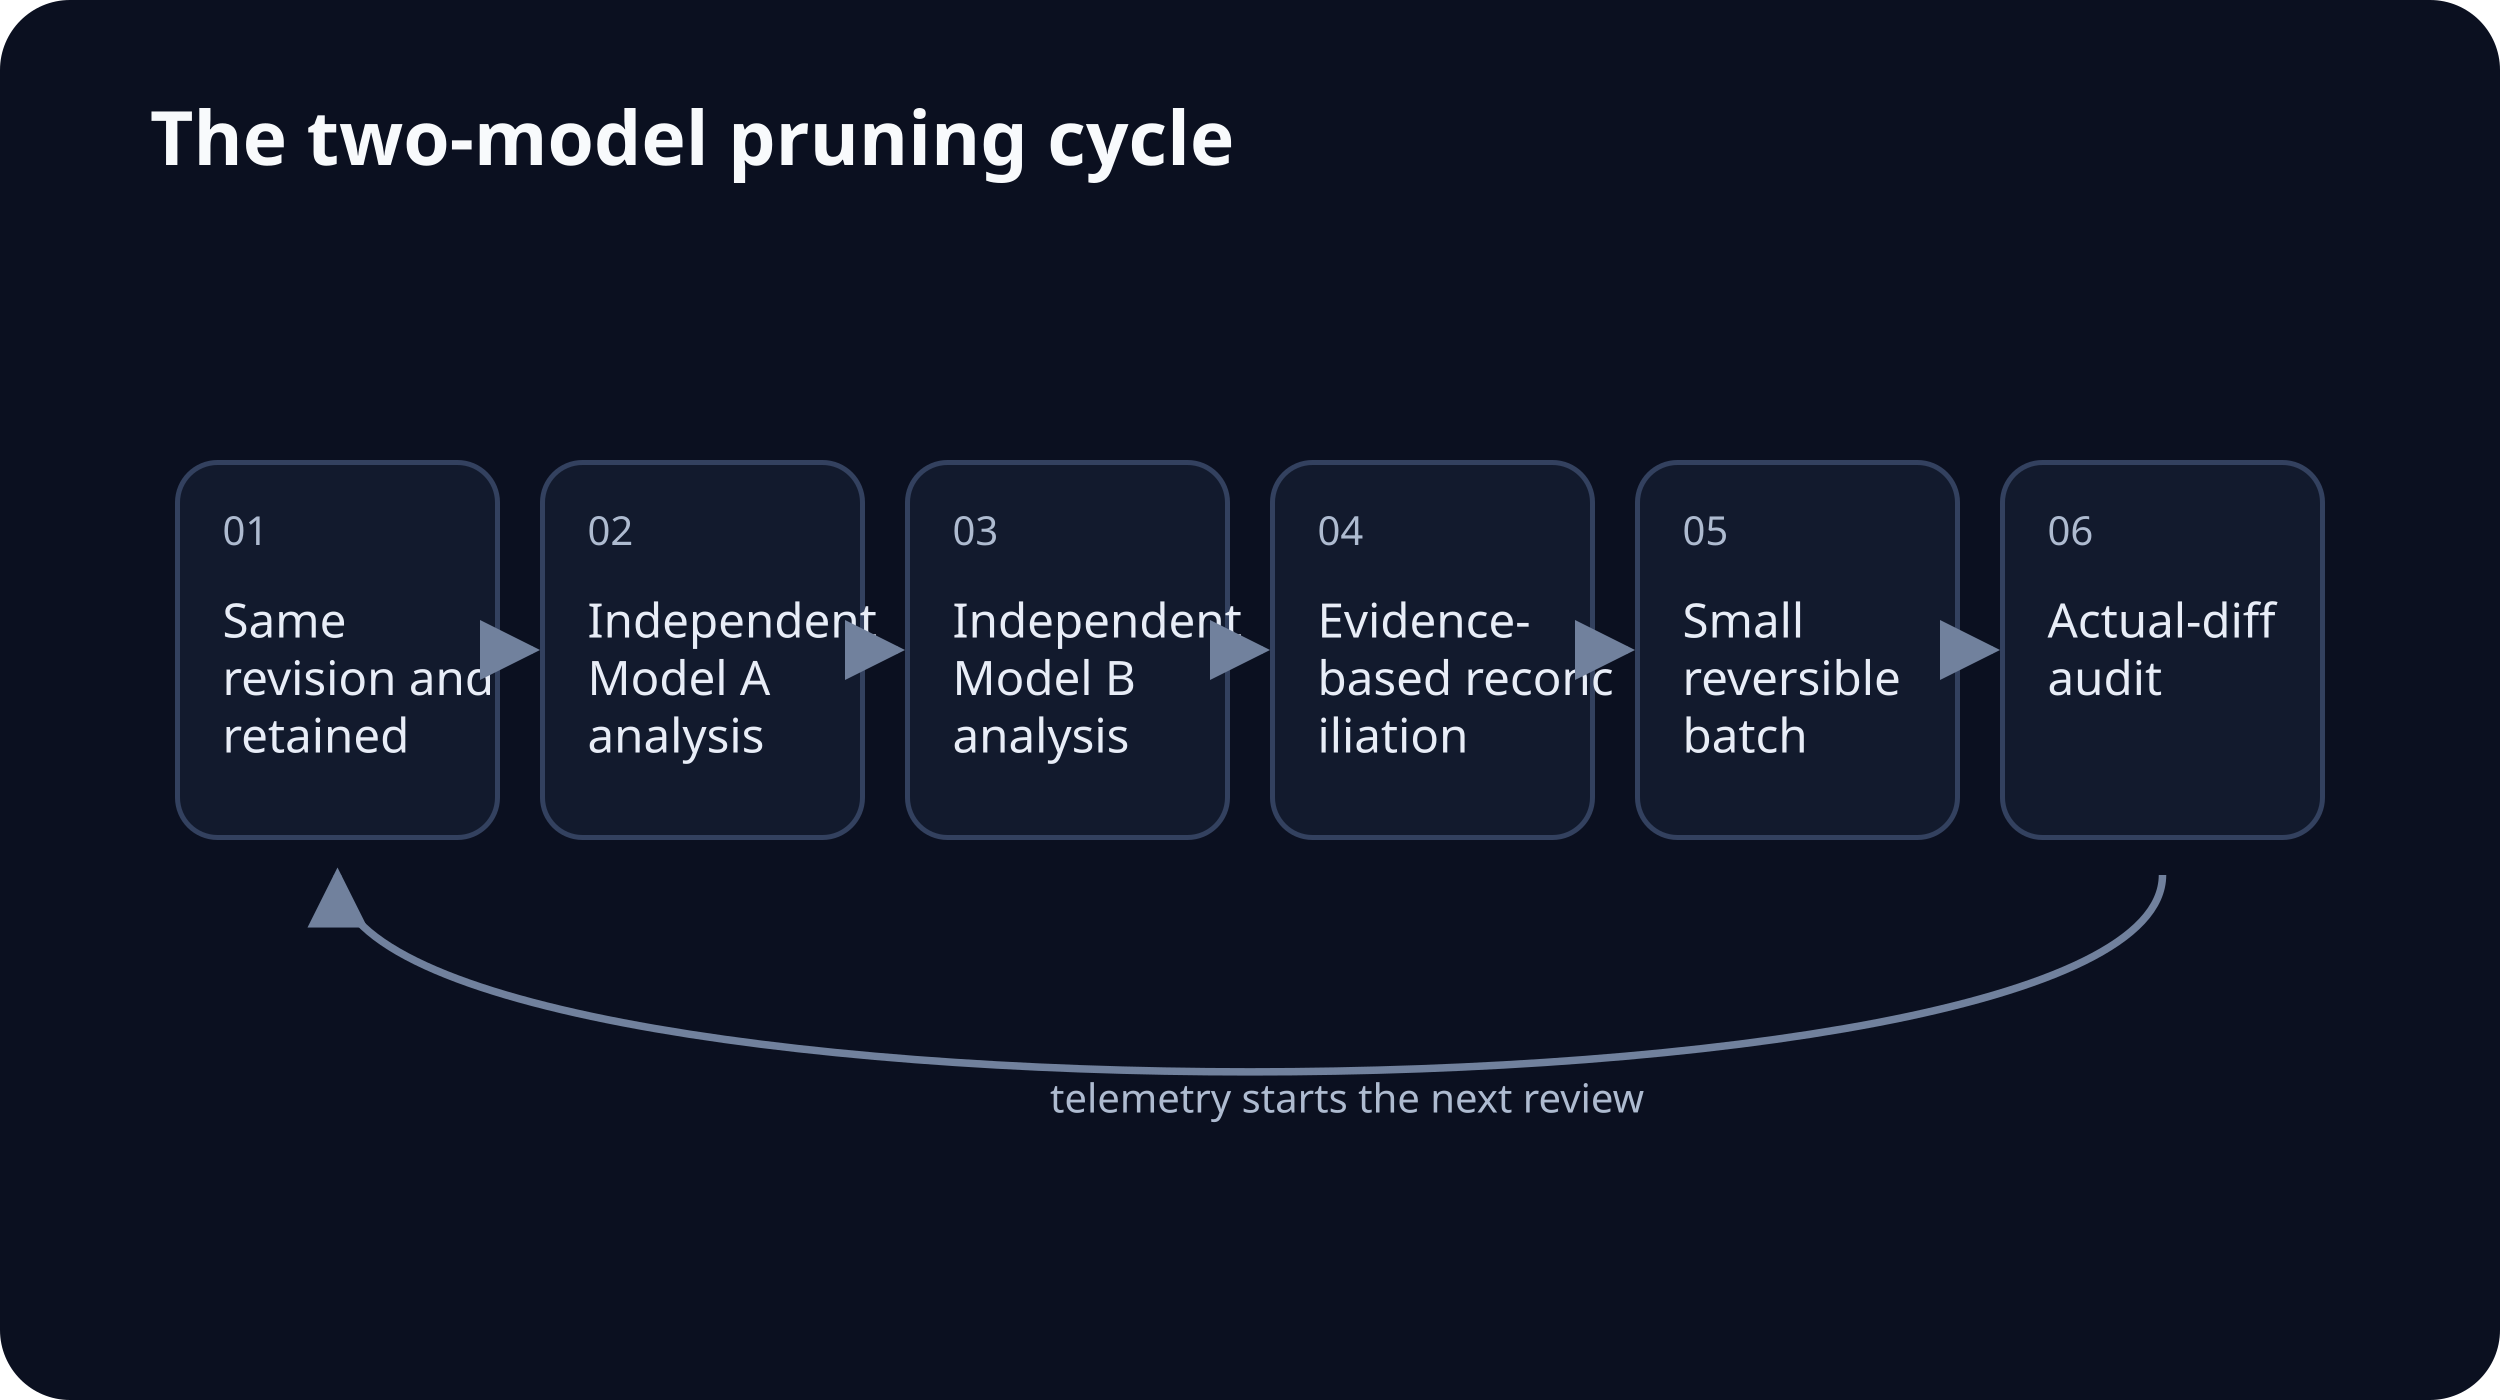
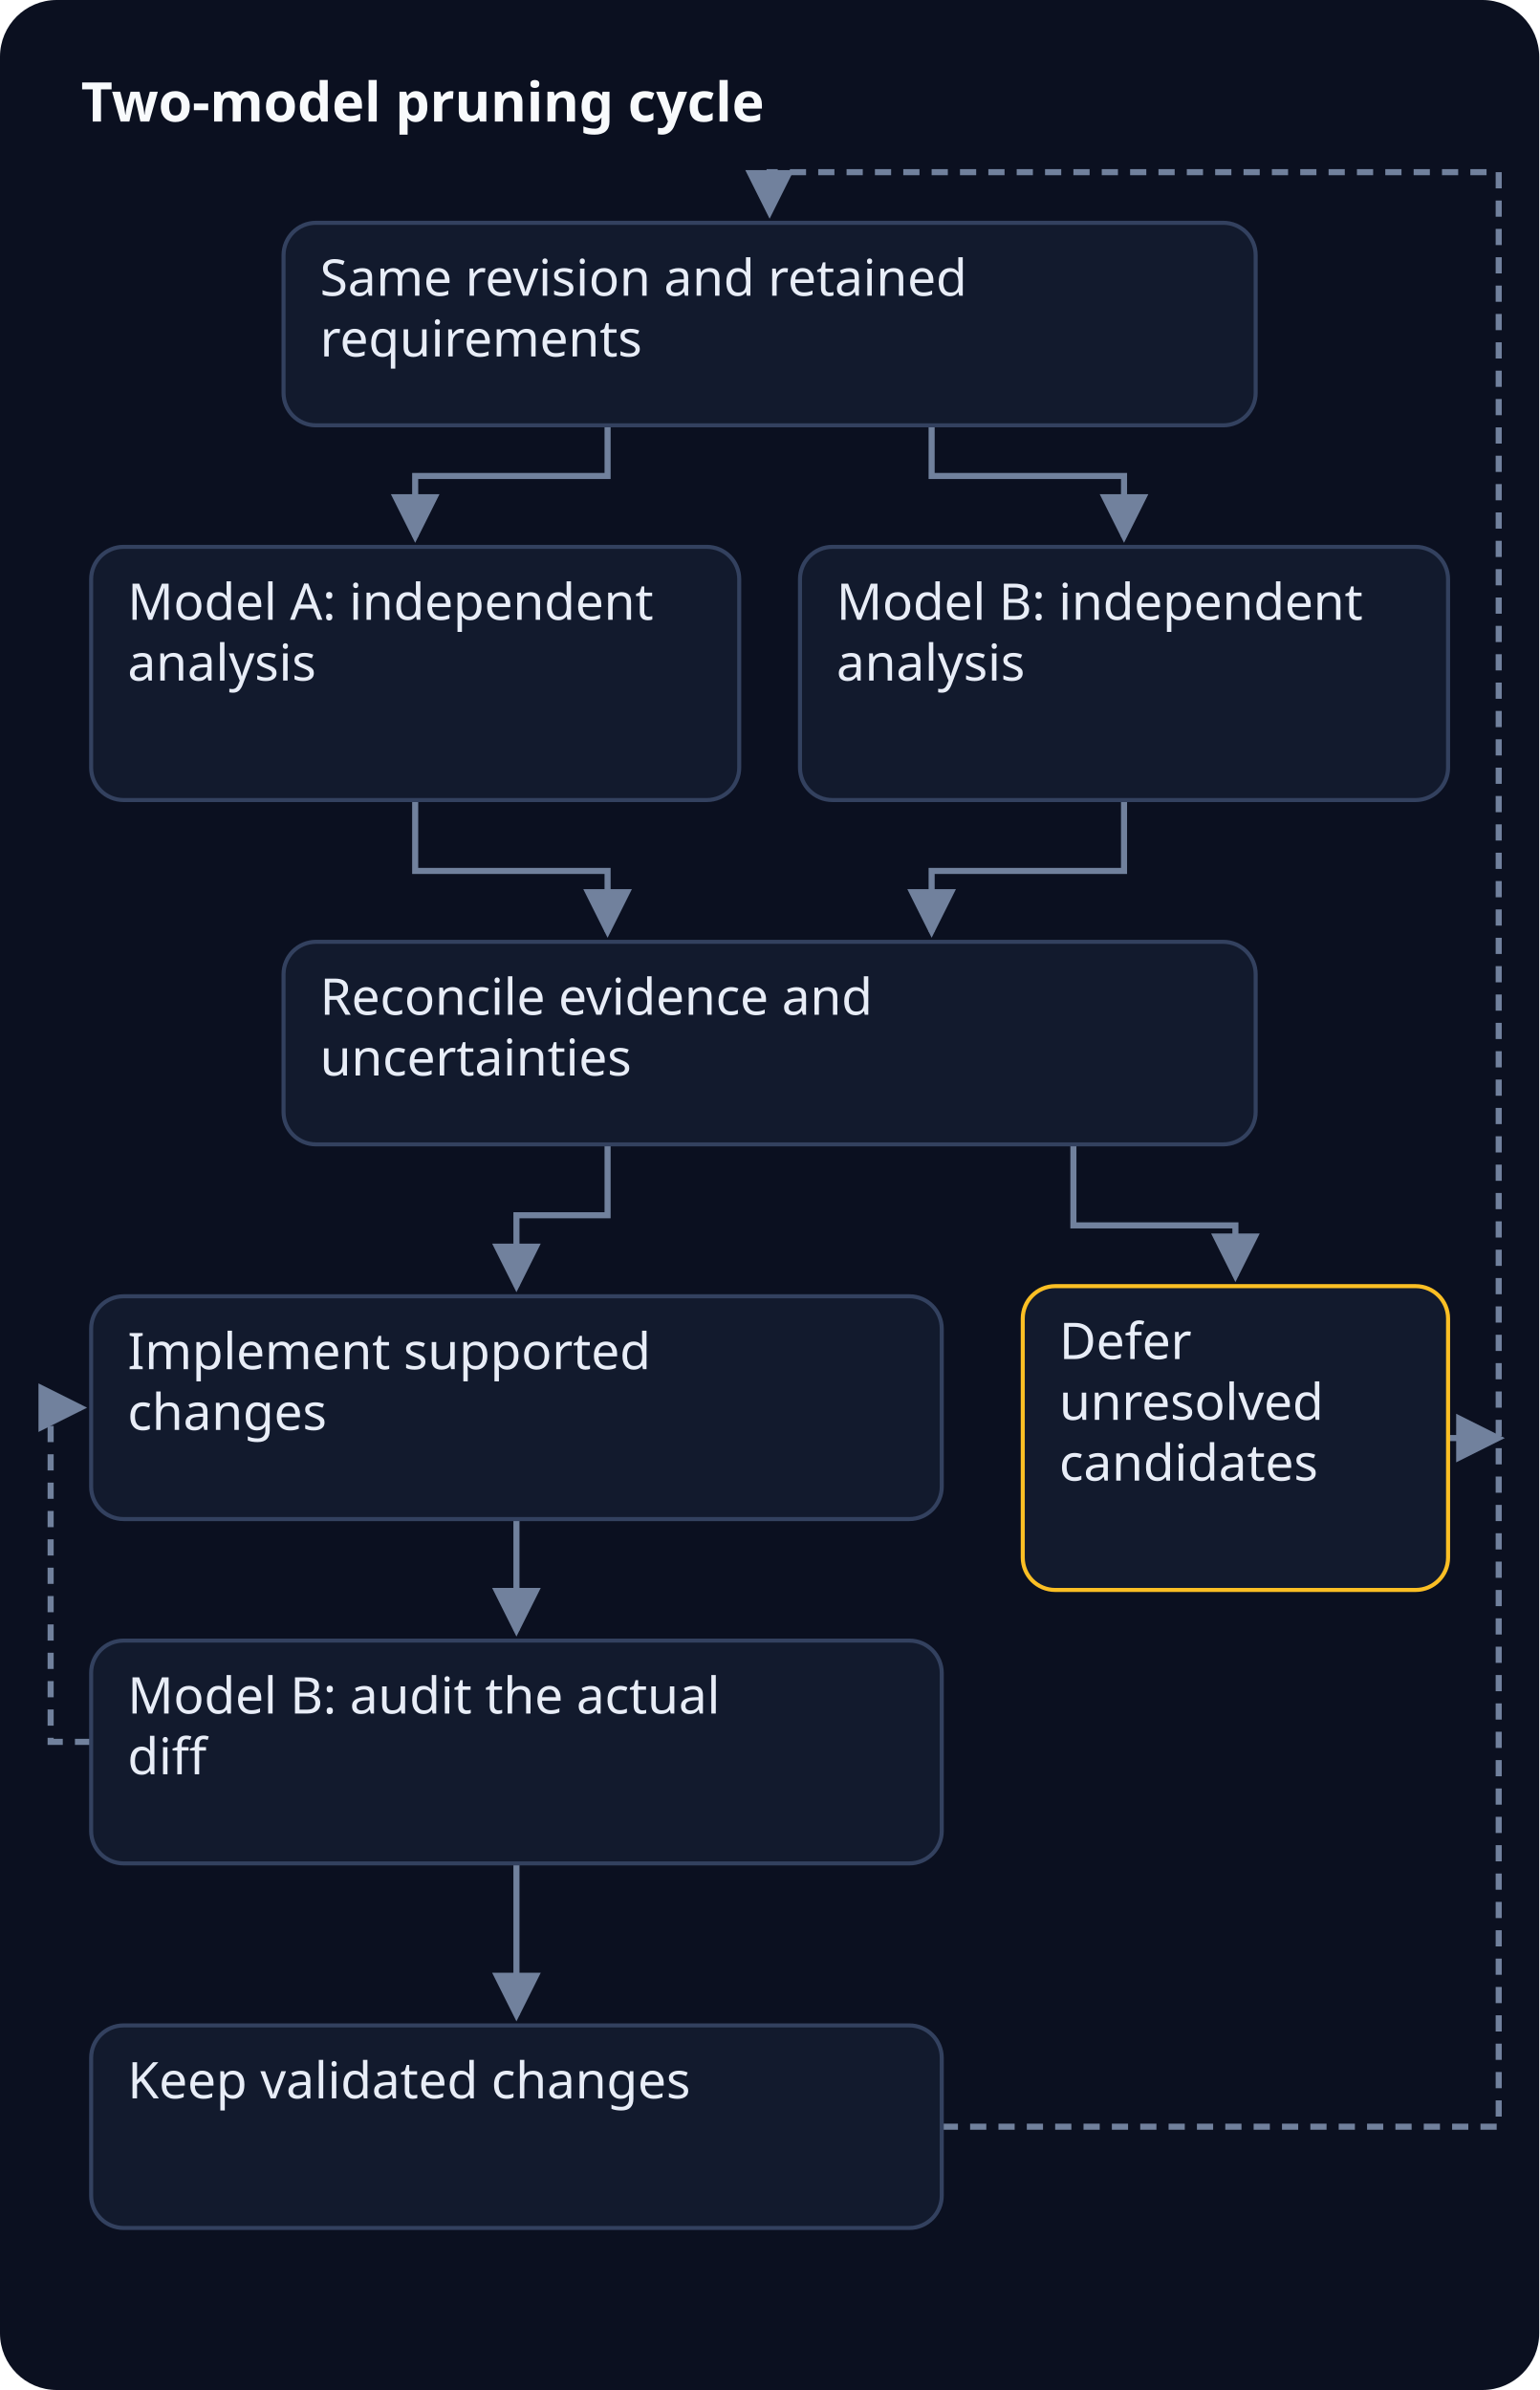
- <svg xmlns="http://www.w3.org/2000/svg" viewBox="0 0 1000 560" role="img" aria-labelledby="title desc">
+ <svg xmlns="http://www.w3.org/2000/svg" viewBox="0 0 760 1180" role="img" aria-labelledby="title desc">
  <defs>
    <marker id="arrow" markerWidth="8" markerHeight="8" refX="7" refY="4" orient="auto">
      <path d="M0,0 L8,4 L0,8 z" fill="#71819d" />
    </marker>
  </defs>
  <style>
      .bg{fill:#0b1020}.panel{fill:#121a2d;stroke:#33415f;stroke-width:2}.muted{fill:#95a3bd}
      .title{fill:#f8fafc;font:700 30px system-ui,sans-serif}.label{fill:#e8edf7;font:500 19px system-ui,sans-serif}
      .small{fill:#aebbd0;font:500 16px system-ui,sans-serif}.accent{fill:#7dd3fc}.warm{fill:#fbbf24}
      .line-a{fill:none;stroke:#7dd3fc;stroke-width:7;stroke-linecap:round}.line-b{fill:none;stroke:#fbbf24;stroke-width:7;stroke-linecap:round}
      .arrow{fill:none;stroke:#71819d;stroke-width:3;marker-end:url(#arrow)}
-     </style>
-   <rect class="bg" width="1000" height="560" rx="28" />
-   <text x="60" y="66" class="title">The two-model pruning cycle</text>
-   <rect x="71" y="185" width="128" height="150" rx="16" class="panel" />
-   <text x="89" y="218" class="small">01</text>
-   <text x="89" y="255" class="label">
-     <tspan x="89" dy="0">Same</tspan>
-     <tspan x="89" dy="23">revision and</tspan>
-     <tspan x="89" dy="23">retained</tspan>
+     .label{font-size:25px}.title{font-size:27px}.defer{stroke:#fbbf24}.return{stroke-dasharray:8 6}</style>
+   <rect class="bg" width="760" height="1180" rx="28" />
+   <text x="40" y="60" class="title">Two-model pruning cycle</text>
+   <path d="M300 210 V235 H205 V265" class="arrow" />
+   <path d="M460 210 V235 H555 V265" class="arrow" />
+   <path d="M205 395 V430 H300 V460" class="arrow" />
+   <path d="M555 395 V430 H460 V460" class="arrow" />
+   <path d="M300 565 V600 H255 V635" class="arrow" />
+   <path d="M530 565 V605 H610 V630" class="arrow" />
+   <path d="M255 750 V805" class="arrow" />
+   <path d="M255 920 V995" class="arrow" />
+   <path d="M45 860 H25 V695 H40" class="arrow return" />
+   <path d="M465 1050 H740 V85 H380 V105" class="arrow return" />
+   <path d="M715 710 H740" class="arrow return" />
+   <rect x="140" y="110" width="480" height="100" rx="16" class="panel" />
+   <text x="158" y="146" class="label">
+     <tspan x="158" dy="0">Same revision and retained</tspan>
+     <tspan x="158" dy="30">requirements</tspan>
  </text>
-   <line x1="203" y1="260" x2="213" y2="260" class="arrow" />
-   <rect x="217" y="185" width="128" height="150" rx="16" class="panel" />
-   <text x="235" y="218" class="small">02</text>
-   <text x="235" y="255" class="label">
-     <tspan x="235" dy="0">Independent</tspan>
-     <tspan x="235" dy="23">Model A</tspan>
-     <tspan x="235" dy="23">analysis</tspan>
+   <rect x="45" y="270" width="320" height="125" rx="16" class="panel" />
+   <text x="63" y="306" class="label">
+     <tspan x="63" dy="0">Model A: independent</tspan>
+     <tspan x="63" dy="30">analysis</tspan>
  </text>
-   <line x1="349" y1="260" x2="359" y2="260" class="arrow" />
-   <rect x="363" y="185" width="128" height="150" rx="16" class="panel" />
-   <text x="381" y="218" class="small">03</text>
-   <text x="381" y="255" class="label">
-     <tspan x="381" dy="0">Independent</tspan>
-     <tspan x="381" dy="23">Model B</tspan>
-     <tspan x="381" dy="23">analysis</tspan>
+   <rect x="395" y="270" width="320" height="125" rx="16" class="panel" />
+   <text x="413" y="306" class="label">
+     <tspan x="413" dy="0">Model B: independent</tspan>
+     <tspan x="413" dy="30">analysis</tspan>
  </text>
-   <line x1="495" y1="260" x2="505" y2="260" class="arrow" />
-   <rect x="509" y="185" width="128" height="150" rx="16" class="panel" />
-   <text x="527" y="218" class="small">04</text>
-   <text x="527" y="255" class="label">
-     <tspan x="527" dy="0">Evidence-</tspan>
-     <tspan x="527" dy="23">based reconc</tspan>
-     <tspan x="527" dy="23">iliation</tspan>
+   <rect x="140" y="465" width="480" height="100" rx="16" class="panel" />
+   <text x="158" y="501" class="label">
+     <tspan x="158" dy="0">Reconcile evidence and</tspan>
+     <tspan x="158" dy="30">uncertainties</tspan>
  </text>
-   <line x1="641" y1="260" x2="651" y2="260" class="arrow" />
-   <rect x="655" y="185" width="128" height="150" rx="16" class="panel" />
-   <text x="673" y="218" class="small">05</text>
-   <text x="673" y="255" class="label">
-     <tspan x="673" dy="0">Small</tspan>
-     <tspan x="673" dy="23">reversible</tspan>
-     <tspan x="673" dy="23">batch</tspan>
+   <rect x="45" y="640" width="420" height="110" rx="16" class="panel" />
+   <text x="63" y="676" class="label">
+     <tspan x="63" dy="0">Implement supported</tspan>
+     <tspan x="63" dy="30">changes</tspan>
  </text>
-   <line x1="787" y1="260" x2="797" y2="260" class="arrow" />
-   <rect x="801" y="185" width="128" height="150" rx="16" class="panel" />
-   <text x="819" y="218" class="small">06</text>
-   <text x="819" y="255" class="label">
-     <tspan x="819" dy="0">Actual-diff</tspan>
-     <tspan x="819" dy="23">audit</tspan>
+   <rect x="45" y="810" width="420" height="110" rx="16" class="panel" />
+   <text x="63" y="846" class="label">
+     <tspan x="63" dy="0">Model B: audit the actual</tspan>
+     <tspan x="63" dy="30">diff</tspan>
  </text>
-   <path d="M865 350 C865 455,135 455,135 350" class="arrow" />
-   <text x="420" y="445" class="small">telemetry starts the next review</text>
+   <rect x="505" y="635" width="210" height="150" rx="16" class="panel defer" />
+   <text x="523" y="671" class="label">
+     <tspan x="523" dy="0">Defer</tspan>
+     <tspan x="523" dy="30">unresolved</tspan>
+     <tspan x="523" dy="30">candidates</tspan>
+   </text>
+   <rect x="45" y="1000" width="420" height="100" rx="16" class="panel" />
+   <text x="63" y="1036" class="label">
+     <tspan x="63" dy="0">Keep validated changes</tspan>
+   </text>
</svg>
